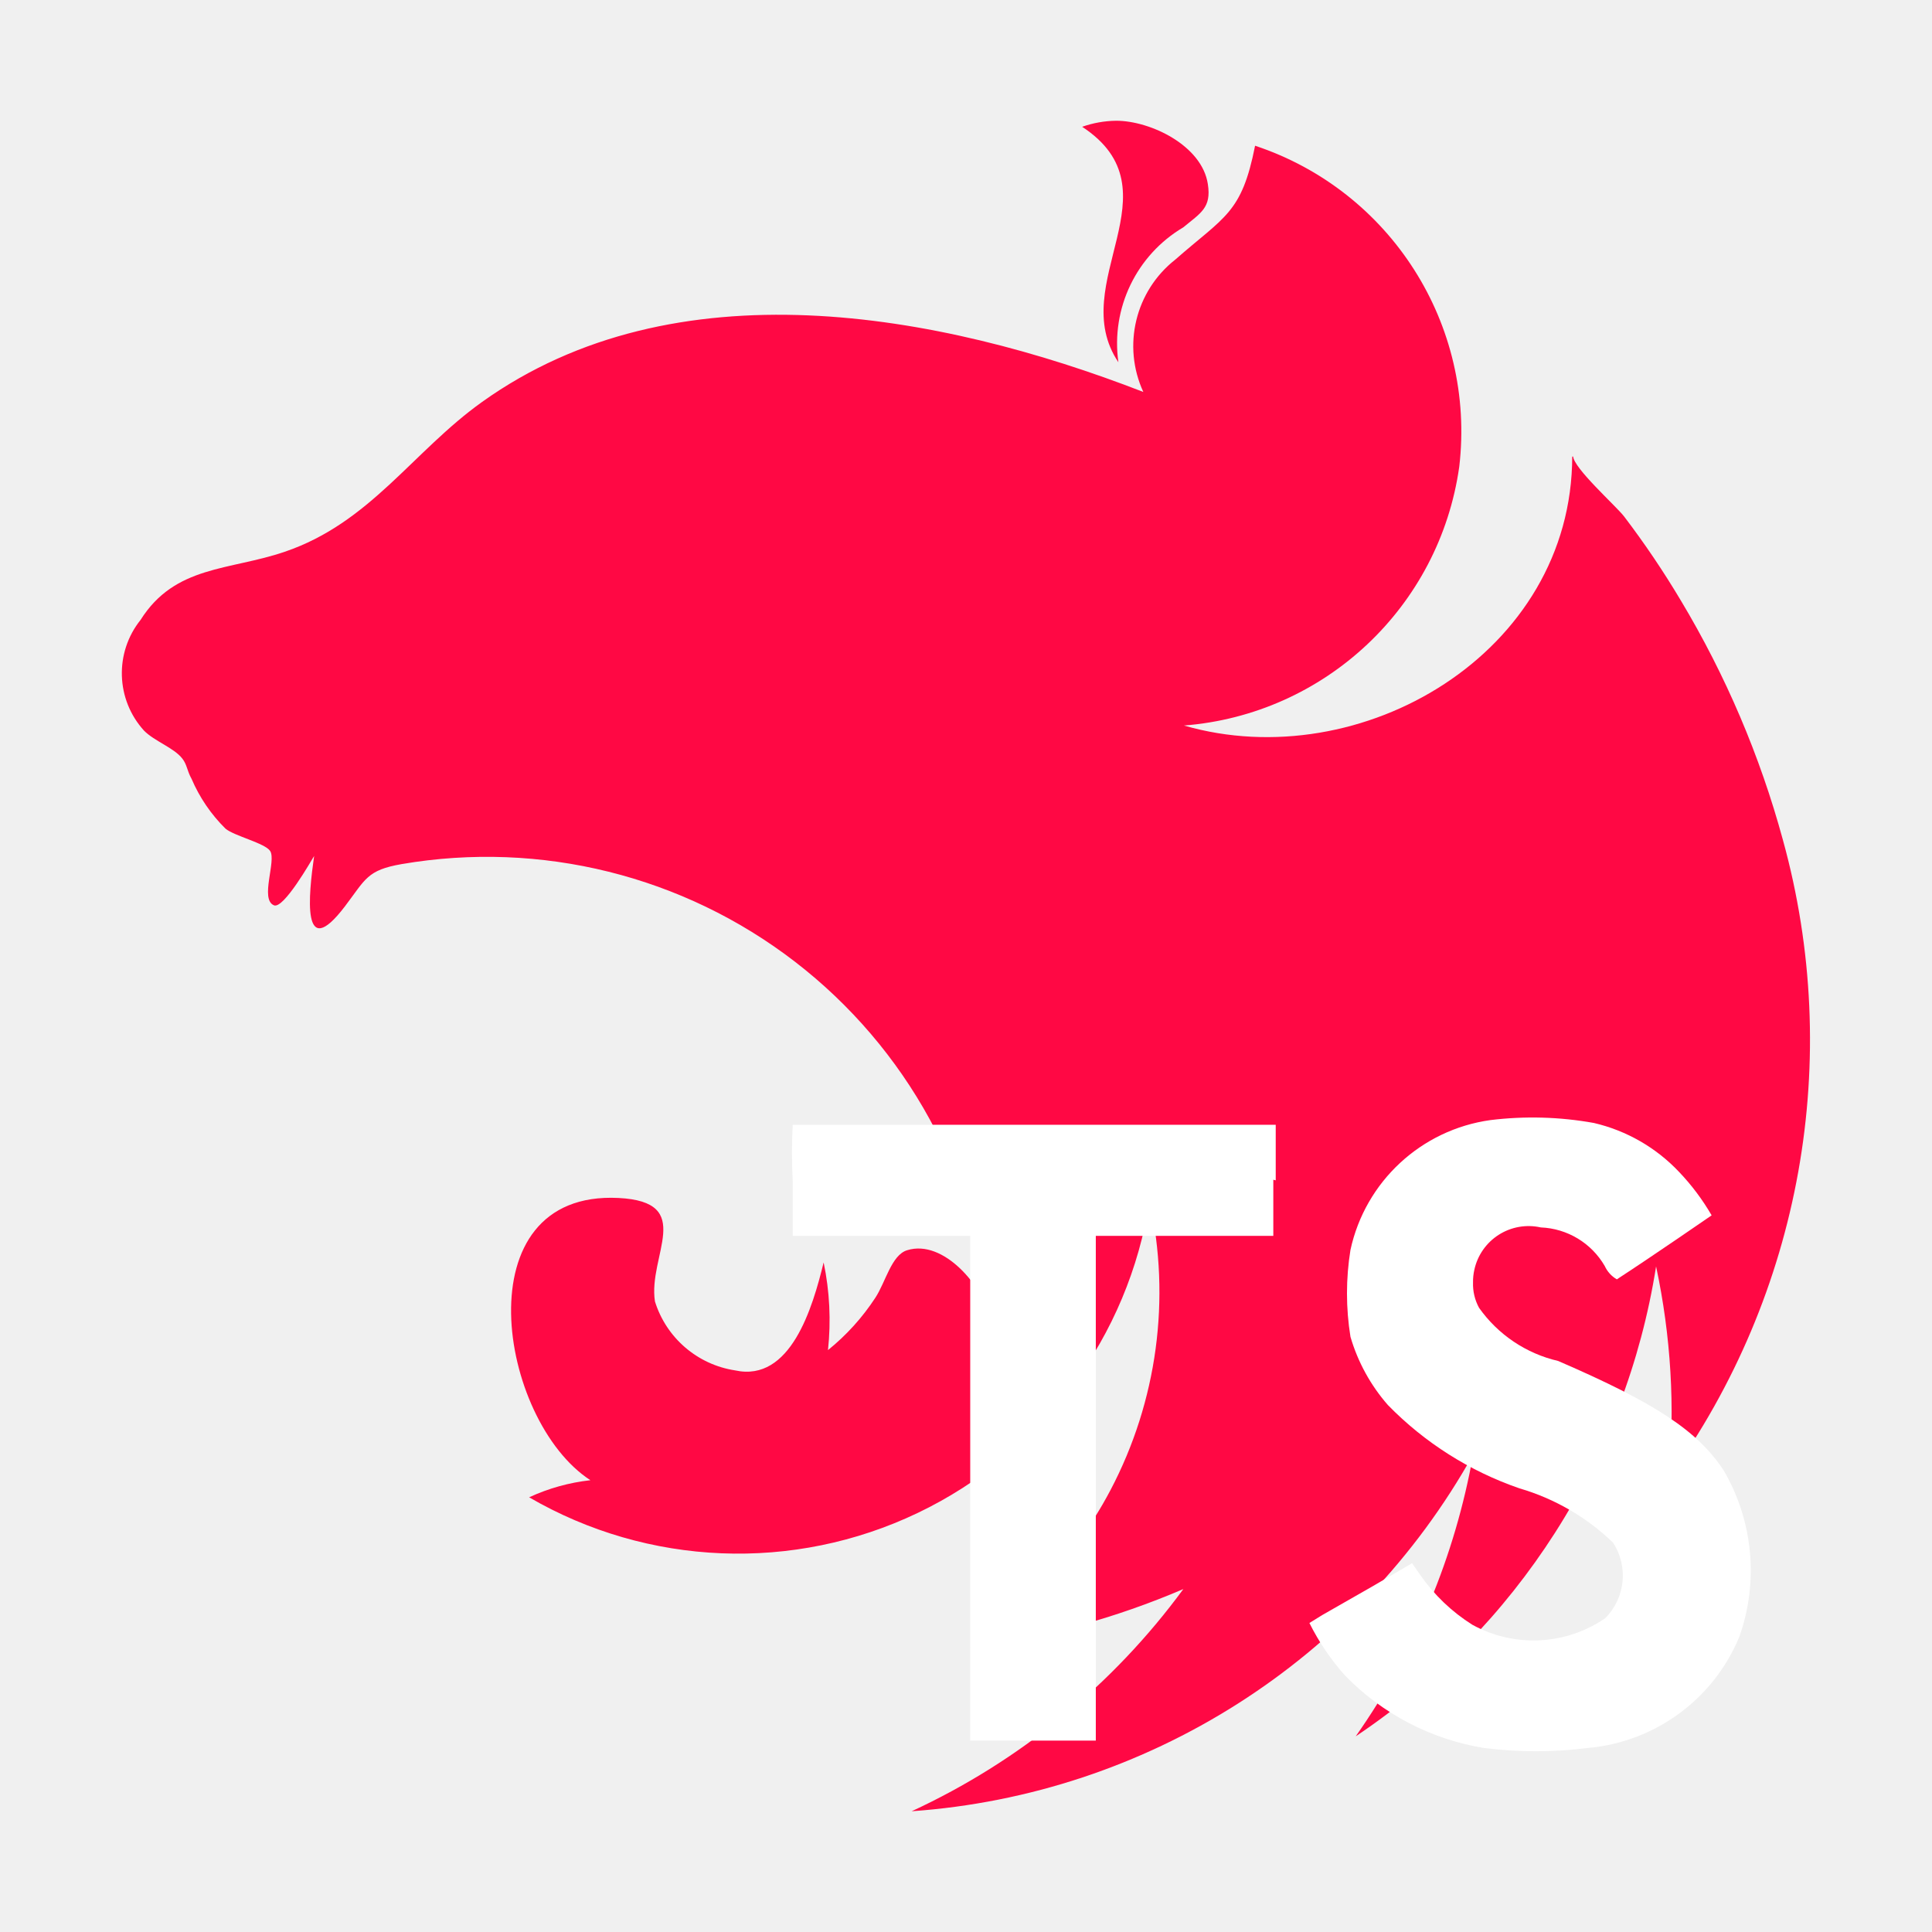
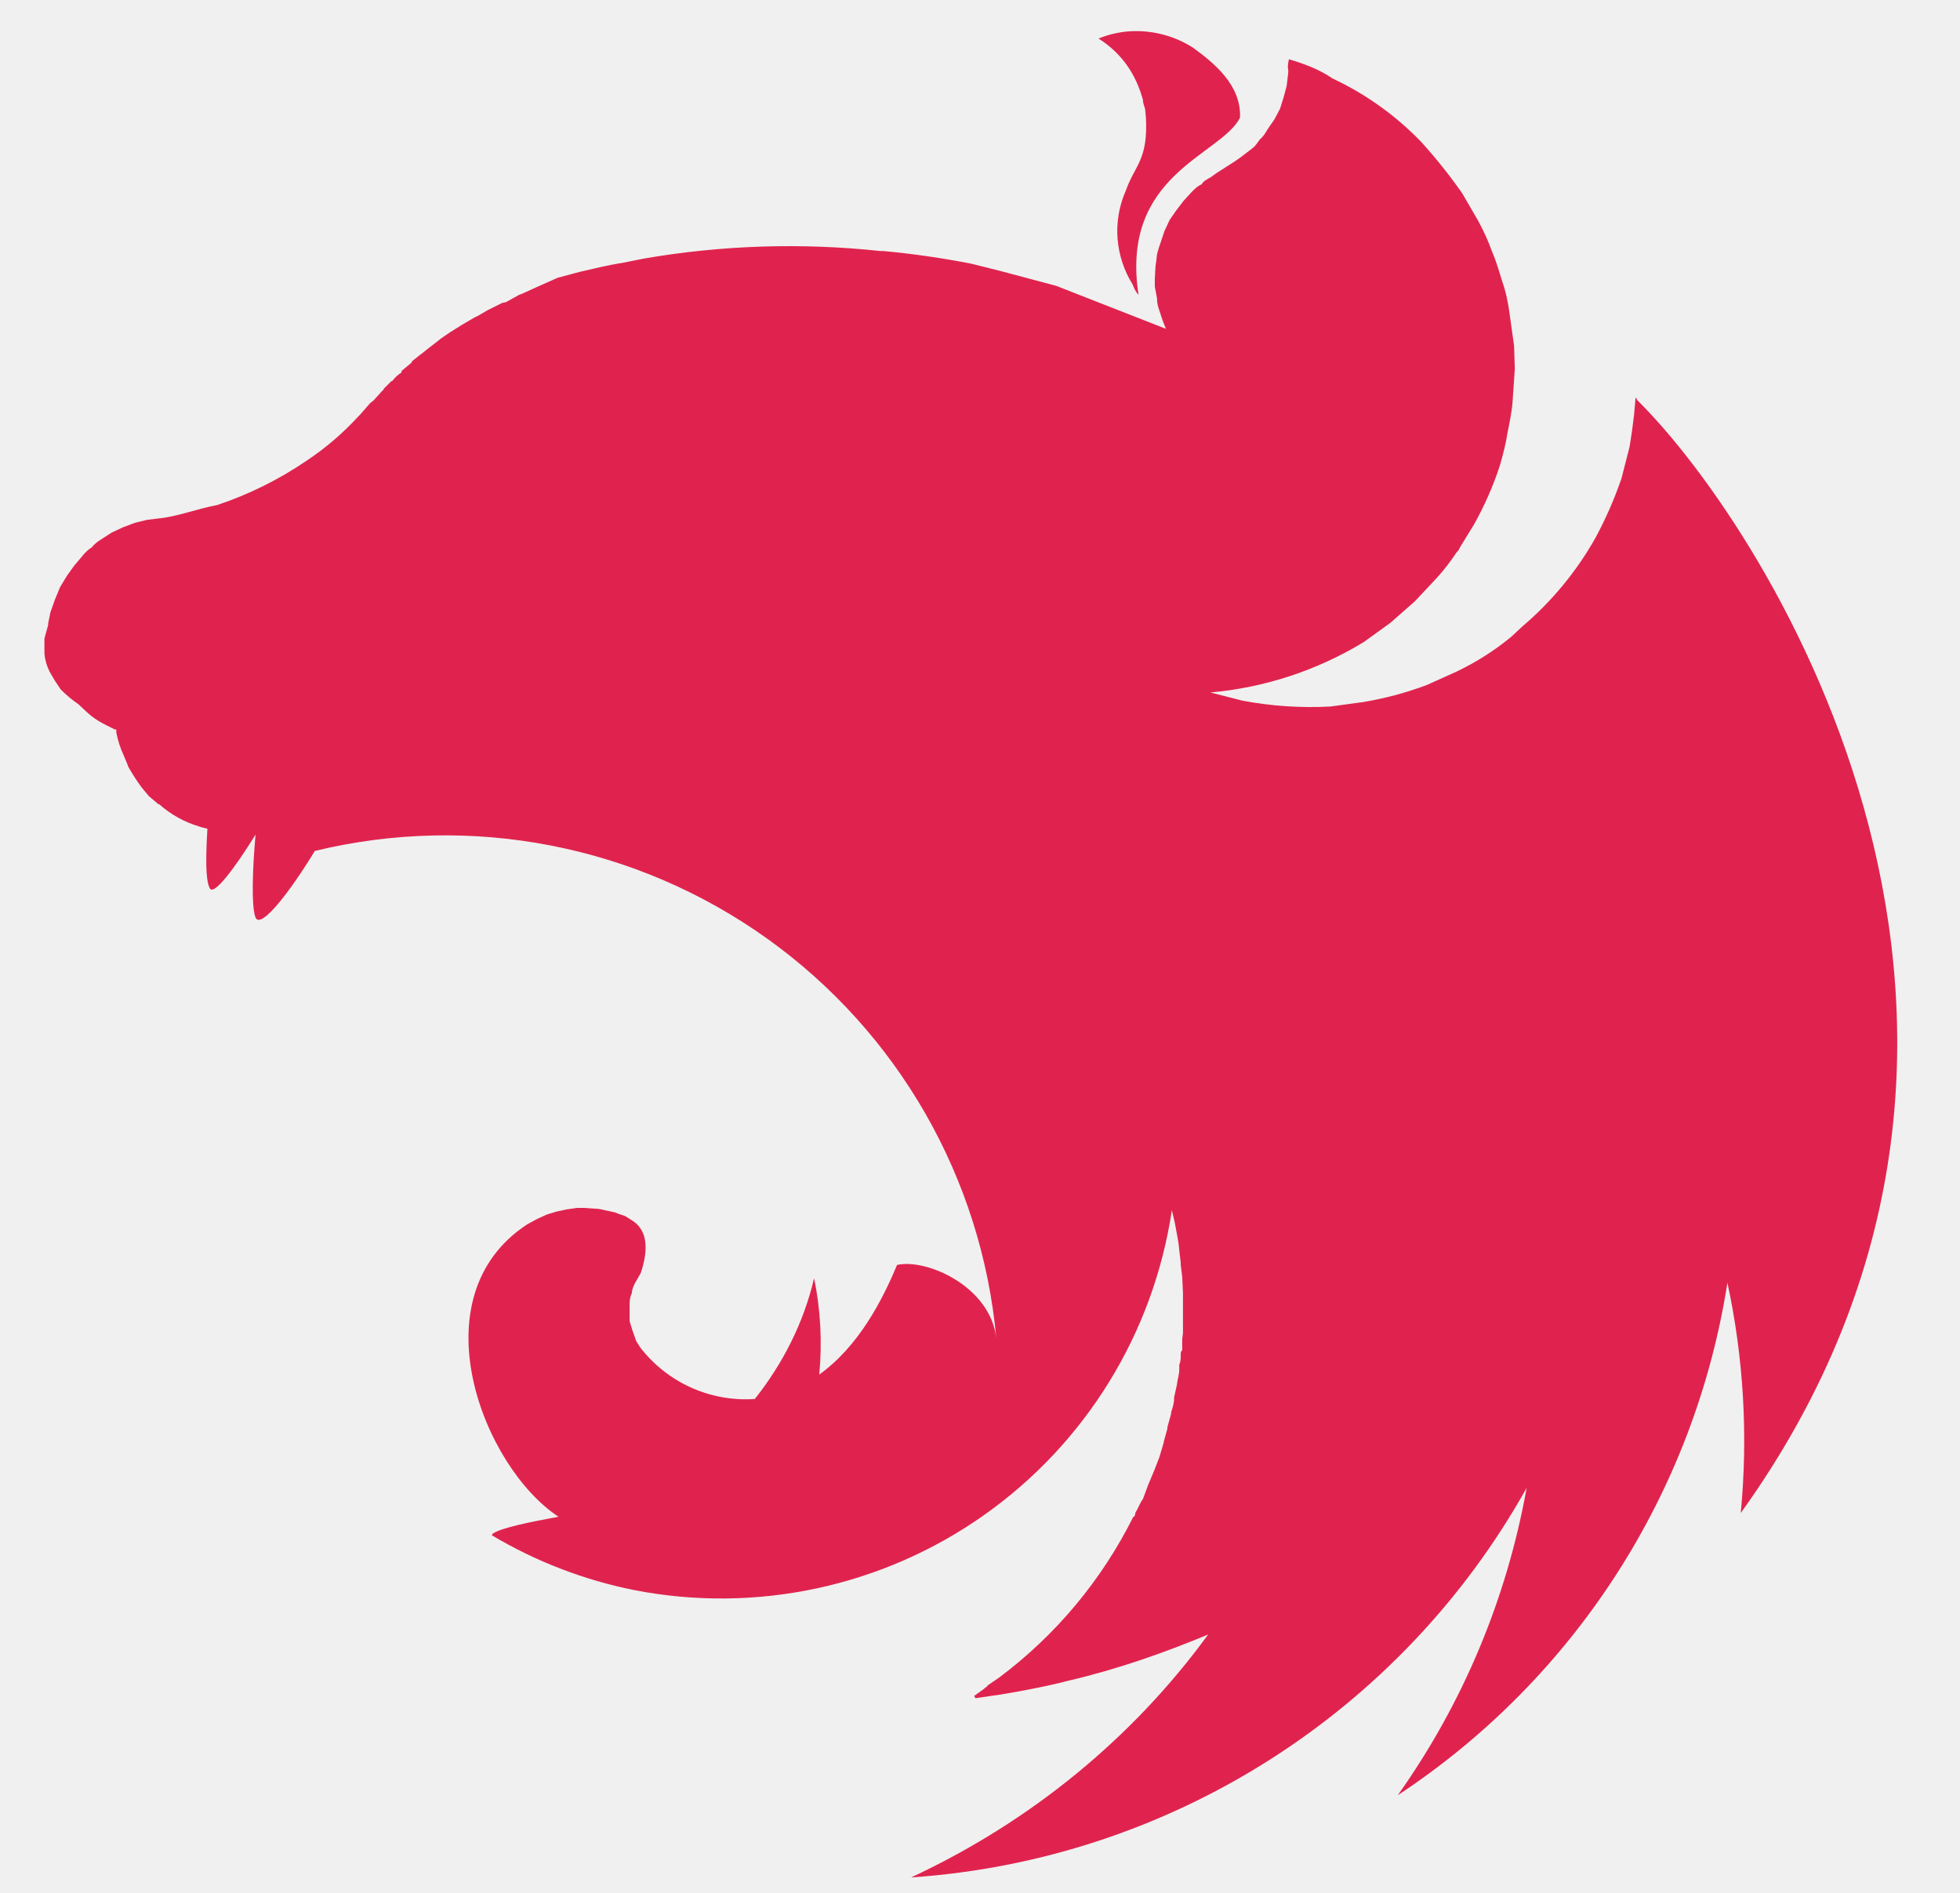
- <svg xmlns="http://www.w3.org/2000/svg" width="800px" height="800px" viewBox="0 0 32 32" fill="#000000">
-   <g id="SVGRepo_bgCarrier" stroke-width="0" />
-   <g id="SVGRepo_tracerCarrier" stroke-linecap="round" stroke-linejoin="round" />
-   <g id="SVGRepo_iconCarrier">
-     <defs>
-       <linearGradient id="a" x1="15.997" y1="993" x2="15.997" y2="1021" gradientTransform="matrix(1, 0, 0, -1, 0, 1023)" gradientUnits="userSpaceOnUse">
-         <stop offset="0" stop-color="#ff0844" />
-         <stop offset="1" stop-color="#ff0844" />
-       </linearGradient>
-     </defs>
-     <path d="M18.488,2a1.753,1.753,0,0,0-.564.1c1.611,1.058-.28,2.594.6,3.9A2.234,2.234,0,0,1,19.6,3.765c.285-.237.467-.322.406-.714C19.91,2.409,19.054,2,18.488,2Zm2.3.414c-.222,1.123-.5,1.164-1.323,1.887a1.82,1.82,0,0,0-.528,2.191c-3.4-1.32-7.758-2.118-10.953.166-1.149.821-1.851,2-3.268,2.481C3.8,9.452,2.9,9.36,2.328,10.268A1.413,1.413,0,0,0,2.384,12.1c.17.175.5.287.636.465.079.1.077.2.152.333a2.586,2.586,0,0,0,.564.828c.146.121.652.239.738.368.107.161-.173.8.062.9.159.073.622-.744.667-.816-.092.643-.213,1.784.51.834.343-.451.364-.6.941-.7a8.36,8.36,0,0,1,9.739,7.506c-.108-.5-.761-1.3-1.369-1.11-.259.08-.355.527-.525.786a3.75,3.75,0,0,1-.785.868,4.657,4.657,0,0,0-.072-1.452c-.182.748-.547,1.989-1.466,1.788a1.652,1.652,0,0,1-1.328-1.142c-.119-.76.684-1.651-.607-1.714-2.59-.127-1.991,3.682-.462,4.675a3.272,3.272,0,0,0-1.015.283A6.893,6.893,0,0,0,19.04,19.889a7.046,7.046,0,0,1-.646,4.79,6.9,6.9,0,0,1-1.23,1.668c-.3.3-.894.63-1.089.941A13.427,13.427,0,0,0,19.6,26.32,11.647,11.647,0,0,1,15.1,30a11.59,11.59,0,0,0,9.3-5.909,11.657,11.657,0,0,1-1.945,4.668,11.531,11.531,0,0,0,4.975-7.783,11.655,11.655,0,0,1,.209,3.5A12.418,12.418,0,0,0,29.53,13.91a15.755,15.755,0,0,0-1.689-3.962A14.838,14.838,0,0,0,26.9,8.554c-.133-.173-.844-.806-.844-1q-.009.029-.015,0c0,3.266-3.5,5.311-6.431,4.463a5,5,0,0,0,4.56-4.288A4.988,4.988,0,0,0,20.789,2.414Z" style="fill-rule:evenodd;fill:url(#a)" />
-     <path d="M26.4,18.6a2.82,2.82,0,0,1,1.41.81,3.8,3.8,0,0,1,.54.72s-1,.69-1.57,1.06a.49.49,0,0,1-.2-.22,1.283,1.283,0,0,0-1.06-.64.92.92,0,0,0-1.1.7.893.893,0,0,0-.022.212.818.818,0,0,0,.1.42,2.218,2.218,0,0,0,1.31.88c1.62.7,2.31,1.16,2.74,1.81a3.283,3.283,0,0,1,.26,2.76,3,3,0,0,1-2.51,1.84,6.875,6.875,0,0,1-1.72,0,4.142,4.142,0,0,1-2.3-1.2,3.958,3.958,0,0,1-.59-.87l.21-.13.84-.48.65-.38.14.2a2.987,2.987,0,0,0,.86.82,2.1,2.1,0,0,0,2.2-.11,1,1,0,0,0,.13-1.25,3.742,3.742,0,0,0-1.55-.9,5.584,5.584,0,0,1-2.18-1.38,2.988,2.988,0,0,1-.62-1.13,4.517,4.517,0,0,1,0-1.44,2.761,2.761,0,0,1,2.32-2.15A5.735,5.735,0,0,1,26.4,18.6Zm-5.31.94v.93H18.15v8.36H16.07v-8.36H13.13v-.91a8.486,8.486,0,0,1,0-.93h8v.92Z" style="fill:#ffffff" />
-   </g>
+ <svg xmlns="http://www.w3.org/2000/svg" viewBox="0 0 264.6 255.6">
+   <path d="M153.3 4.2c-1.8 0-3.5.4-5 1 3.3 2.1 5.1 5 6 8.3 0 .5.2.8.3 1.3l.1 1.1c.3 5.7-1.5 6.4-2.7 9.8-1.9 4.3-1.4 9 .9 12.7.2.5.4 1 .8 1.4-2.5-16.3 11.1-18.8 13.7-23.9.2-4.4-3.5-7.4-6.4-9.5a14.3 14.3 0 0 0-7.7-2.2zM174 8c-.3 1.5 0 1.1-.1 1.9l-.2 1.7-.4 1.5-.5 1.6-.8 1.5-.5.7-.4.6c-.3.5-.6 1-1 1.3-.3.4-.6.9-1 1.2l-1.3 1c-1.4 1.1-3 1.9-4.3 2.9-.5.3-1 .5-1.3 1-.5.2-.9.6-1.3 1l-1.1 1.2-1 1.3-.9 1.3-.7 1.5-.5 1.5a21 21 0 0 0-.5 1.6l-.1.9-.1.7-.1 1.7v1.1l.3 1.6c0 .6.1 1 .3 1.6l.5 1.5.4 1-14.8-5.8-7.5-2-4-1a120 120 0 0 0-11.8-1.7h-.4A115.5 115.5 0 0 0 87 34.9l-3 .6c-2 .3-3.9.8-5.7 1.2l-3 .8-2.7 1.2-2.2 1-.3.1-1.8 1-.5.1-2 1-1.2.7-.6.3-1.7 1-1.6 1-1.3.9-.1.1-1.3 1H58l-1 .8-.4.3-1 .8c0 .2-.1.2-.2.3l-1.2 1v.2c-.5.3-.9.7-1.2 1.1l-.2.1-1 1c0 .2-.3.3-.4.5l-1 1.1-.4.3-1.4 1.6-.2.2a38.1 38.1 0 0 1-7 6 48.9 48.9 0 0 1-12.1 6c-2.7.5-5.5 1.6-7.9 1.8l-1.6.2-1.6.4-1.6.6-1.5.7-1.4.9c-.5.3-1 .7-1.3 1.1-.5.3-1 .8-1.3 1.2l-1.1 1.3-1 1.4-.9 1.5-.7 1.7-.6 1.7-.3 1.5v.2L6 86.2v2.1a6.9 6.9 0 0 0 .7 2.4l.7 1.2.8 1.2a17.1 17.1 0 0 0 2.4 2c1.5 1.4 1.9 1.9 3.9 2.9l1 .5h.2v.4a13.3 13.3 0 0 0 1 3.1l.5 1.2.1.3a28.3 28.3 0 0 0 1.8 2.8l1 1.2 1.3 1.1h.1a14.2 14.2 0 0 0 5.4 3l.3.1.8.2c-.2 3.5-.3 6.8.3 8 .5 1.2 3.4-2.7 6.2-7.2-.4 4.4-.6 9.7 0 11.2.7 1.6 4.6-3.4 8-9a74.7 74.7 0 0 1 92 65.8c-.8-7-9.4-10.8-13.4-9.9-2 4.8-5.2 11-10.5 14.8.4-4.3.2-8.7-.7-13-1.4 6-4.2 11.5-8 16.3a18 18 0 0 1-15.5-7l-.5-.8-.5-1.4-.4-1.3V176c0-.5.1-1 .3-1.4 0-.4.2-.9.4-1.3l.8-1.4c1-3 1-5.6-1-7l-1.1-.7-.9-.3-.5-.2-1.4-.3a5 5 0 0 0-1.3-.2l-1.4-.1h-1l-1.4.2-1.4.3-1.3.4-1.3.6-1.3.7c-15 9.8-6 32.8 4.2 39.5-3.8.7-7.8 1.5-8.9 2.3l-.1.2a60.9 60.9 0 0 0 19.2 7.4 61.5 61.5 0 0 0 72.6-51.3l.4 1.7c.2 1.2.5 2.4.6 3.7l.2 1.7v.3l.2 1.6.1 2.2v5.4l-.1.8v1.5c-.2.2-.2.4-.2.5 0 .6 0 1-.2 1.5v.6c0 .7-.2 1.2-.3 1.9v.1l-.4 1.8v.2c0 .6-.2 1.2-.4 1.8v.2l-.5 1.8v.2l-.5 1.8v.1l-.6 2-.7 1.8-.8 1.9-.7 1.9c-.4.5-.6 1.2-1 1.8l-.1.4s0 .2-.2.2a61.2 61.2 0 0 1-18.1 21.7l-1.6 1.1c0 .2-.3.2-.4.4l-1.4 1 .2.3 2.7-.4h.1a137.7 137.7 0 0 0 6.5-1.2l.9-.2 1.3-.3 1.2-.3c6.4-1.5 12.7-3.7 18.7-6.2-10.2 14-24 25.3-40.1 32.8a103.2 103.2 0 0 0 83.1-52.6c-2.7 15-8.6 29.1-17.4 41.5a101.7 101.7 0 0 0 44.5-69.2c2.2 10.2 2.8 20.7 1.8 31.1 46.7-65 4-132.5-14-150.3l-.1-.3v.1l-.1-.1-.2 2.3a87 87 0 0 1-.6 4.3l-1.1 4.3a53.7 53.7 0 0 1-3.5 8 44 44 0 0 1-9.9 12l-1.5 1.4a36 36 0 0 1-7.4 4.7l-4 1.8a45.5 45.5 0 0 1-8.6 2.3l-4.4.6a49.7 49.7 0 0 1-11.9-.8l-4.3-1.1a48 48 0 0 0 20.7-6.8l3.6-2.6 3.3-2.9 3-3.2c1-1.1 1.9-2.3 2.7-3.5.2-.1.3-.4.4-.6l1.9-3.1a44.5 44.5 0 0 0 3.5-8c.4-1.4.8-2.9 1-4.3.3-1.5.6-2.9.7-4.3l.3-4.4-.1-3.1-.6-4.3c-.2-1.5-.5-3-1-4.4-.4-1.3-.8-2.7-1.4-4.1-.5-1.4-1.1-2.7-1.8-4l-2.2-3.8a71.3 71.3 0 0 0-5.5-6.9 40.4 40.4 0 0 0-12-8.6C178 9.3 176 8.6 174 8z" fill="#e0234e" fill-rule="evenodd" />
</svg>
